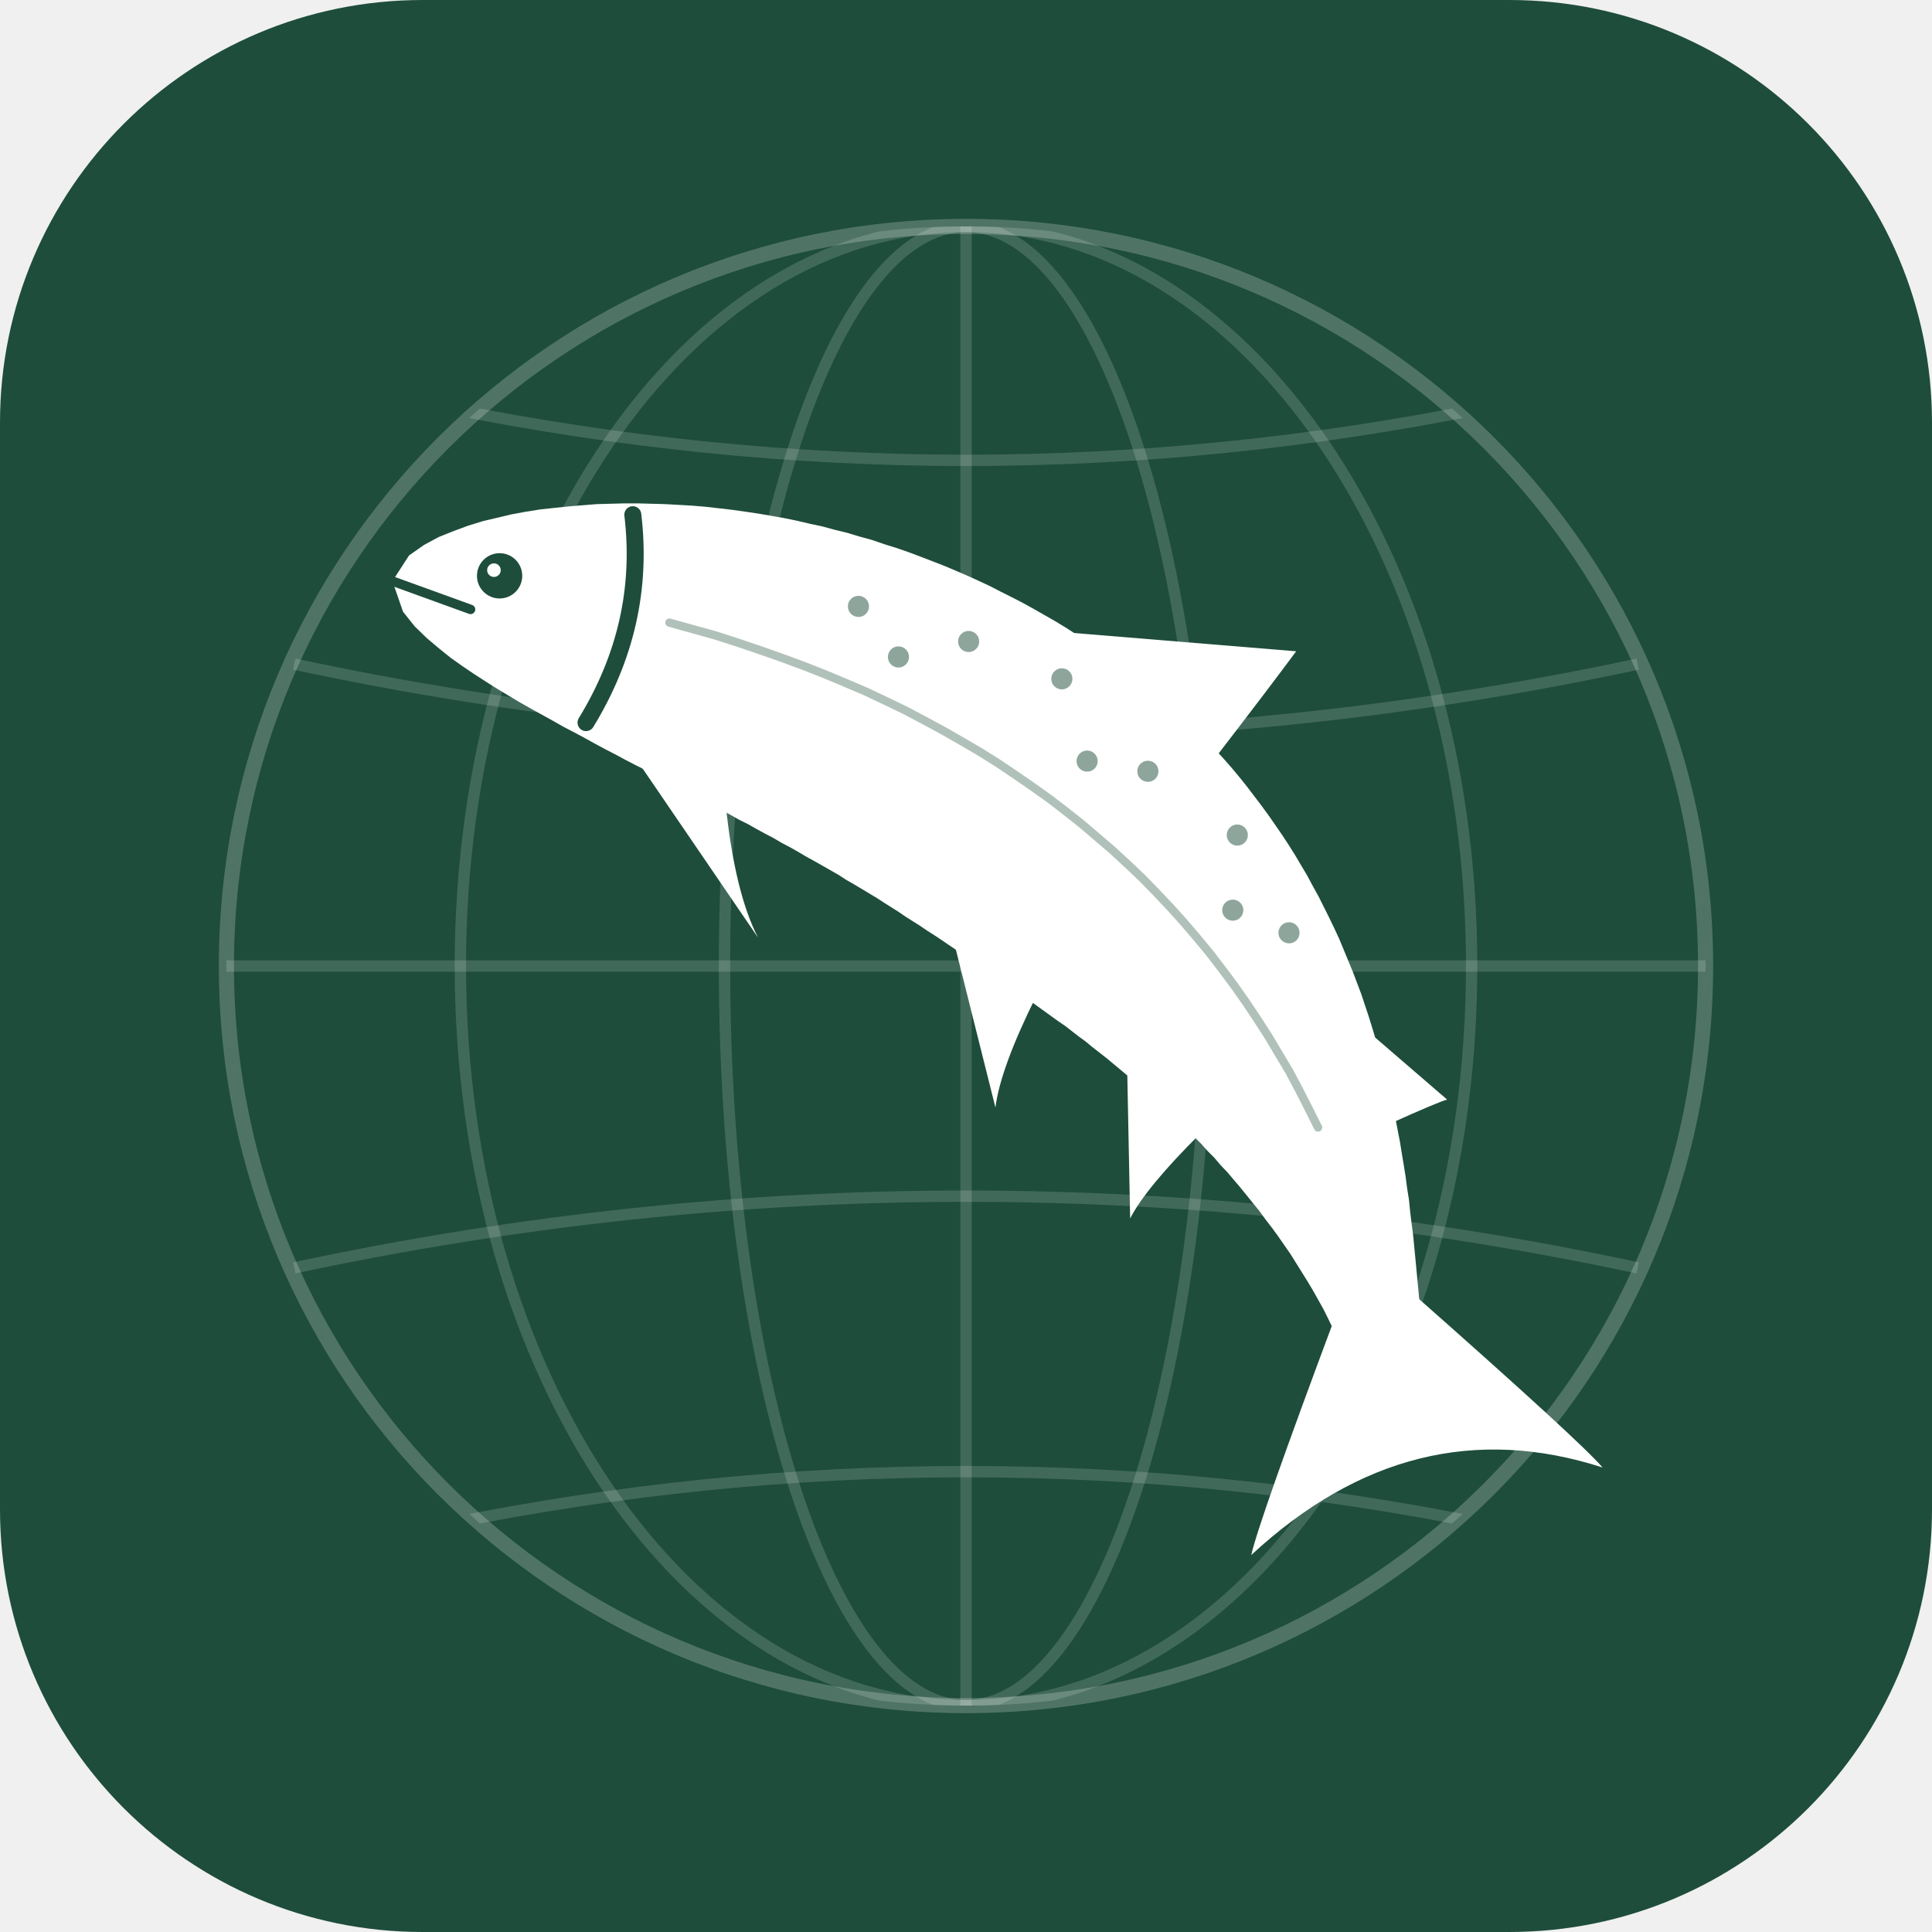
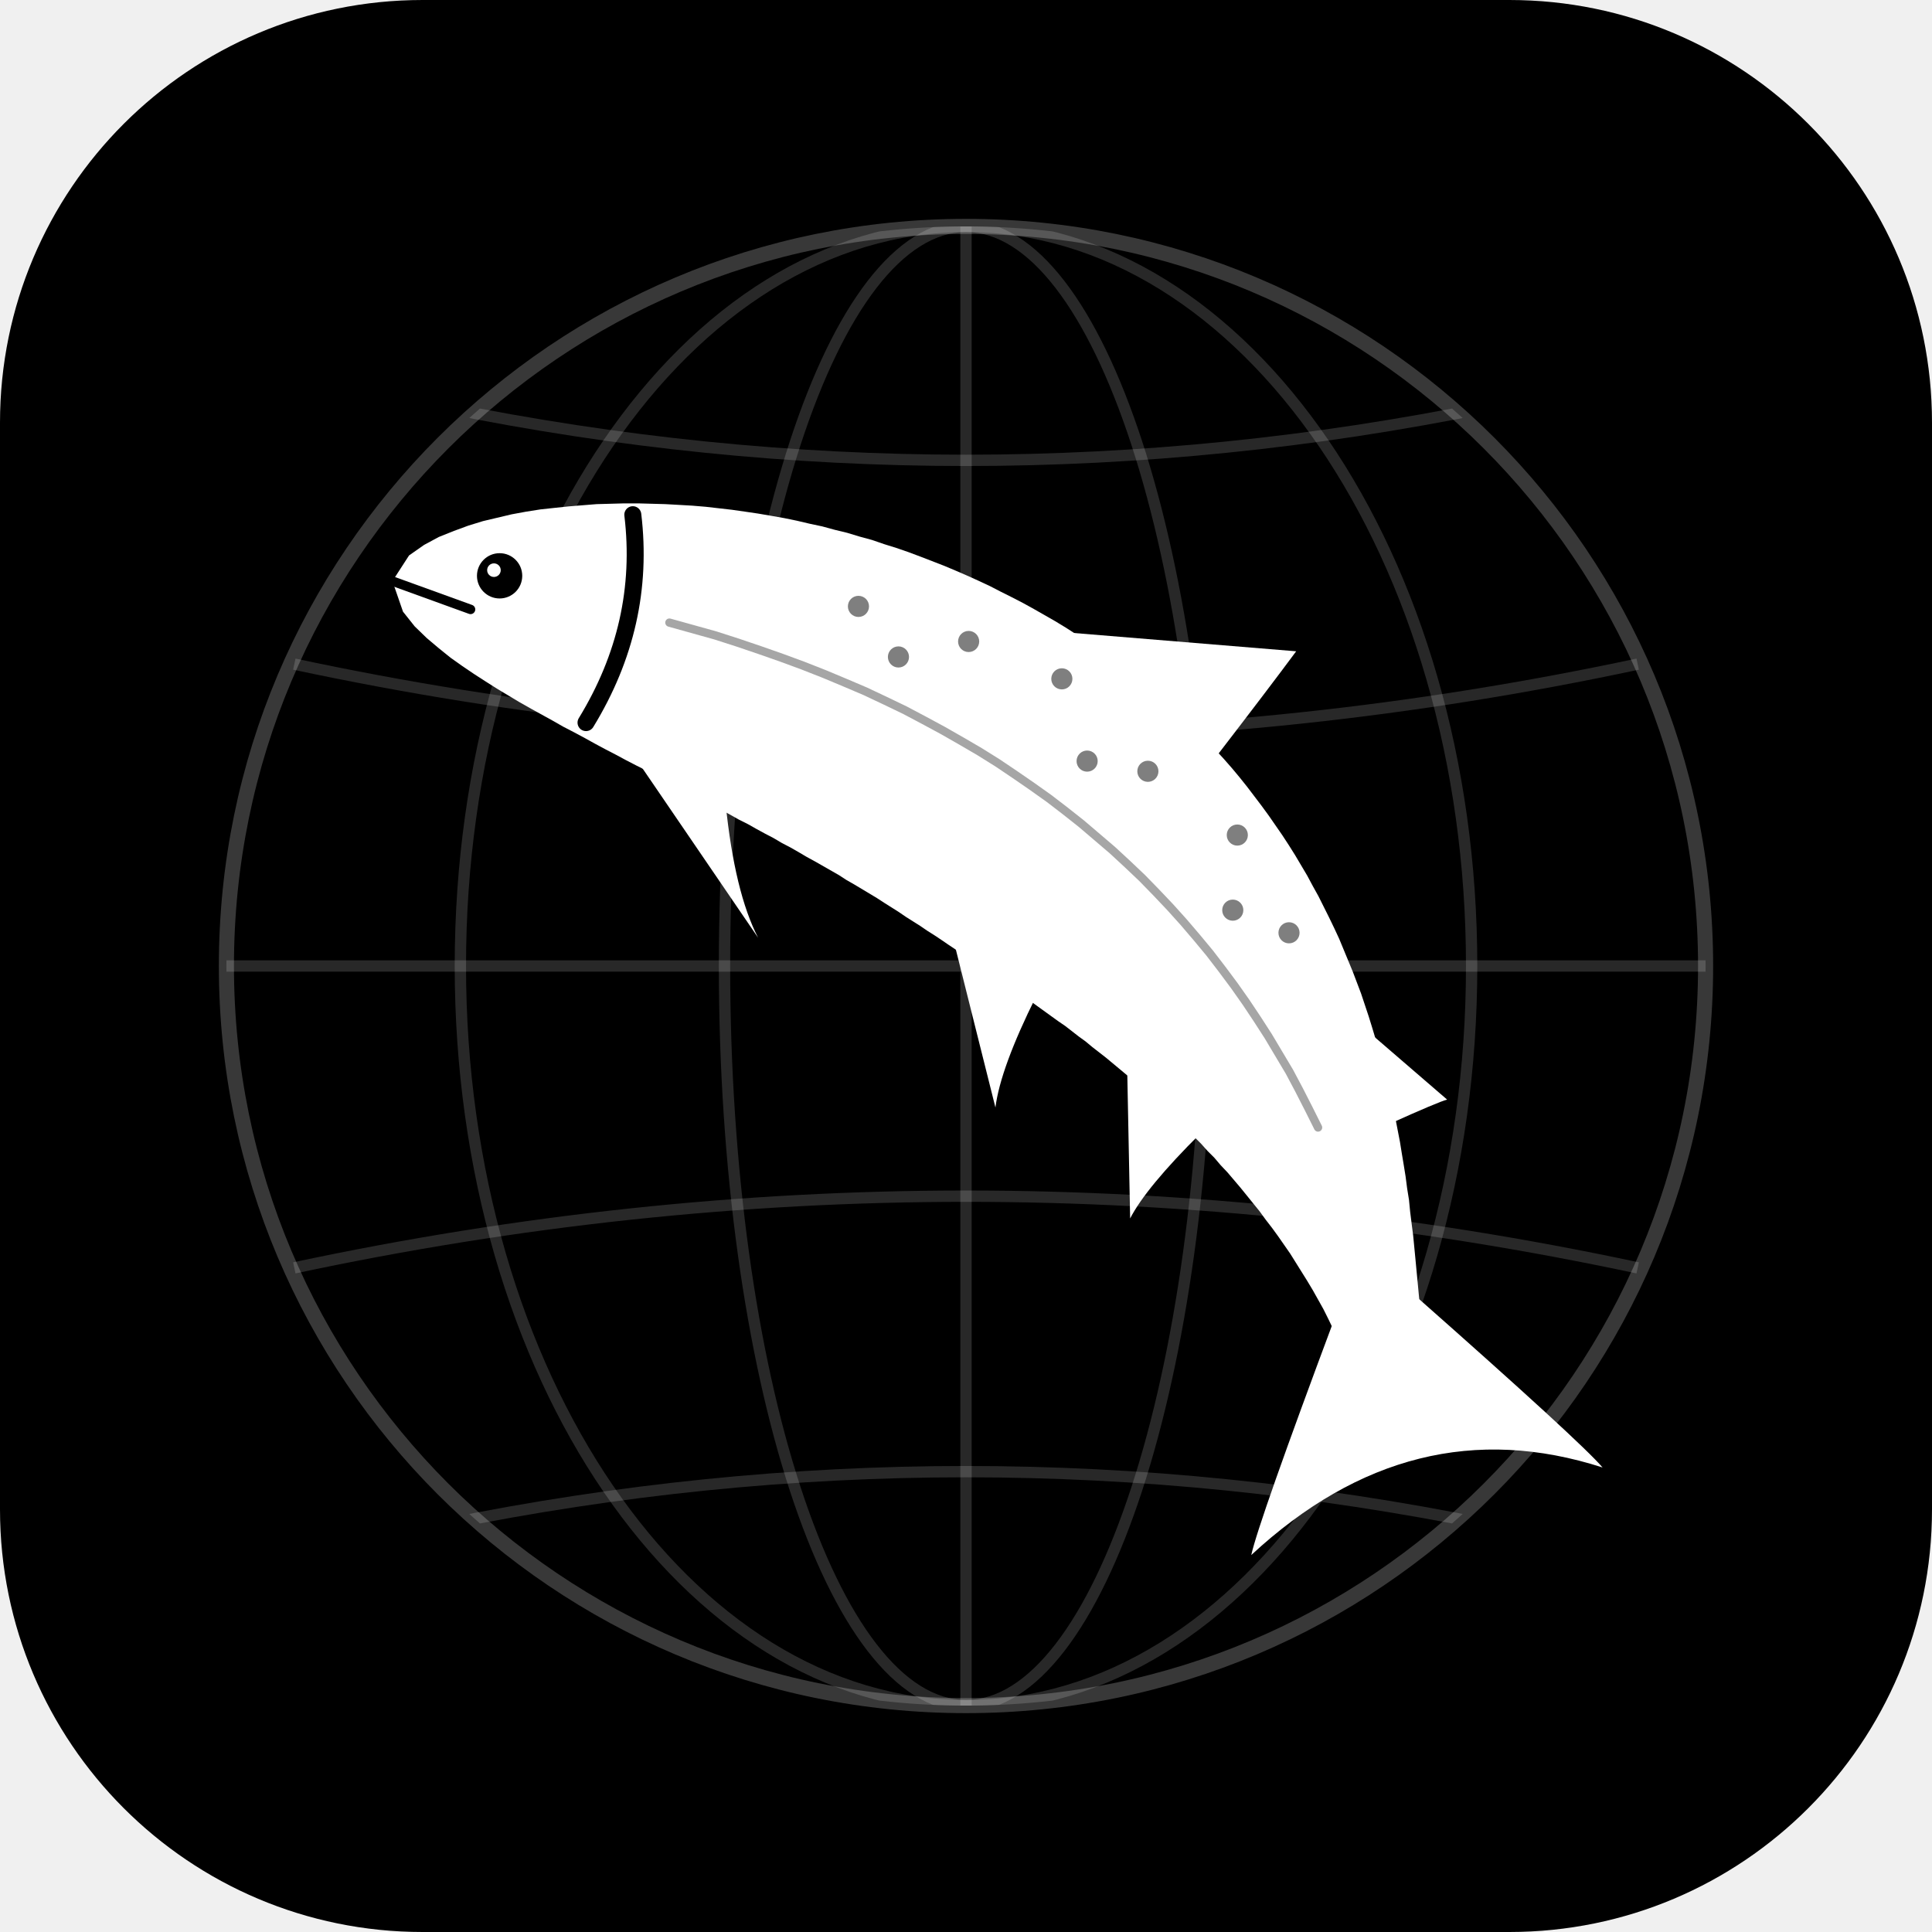
<svg xmlns="http://www.w3.org/2000/svg" viewBox="0 0 512 512" width="512" height="512">
  <defs>
    <clipPath id="g">
      <circle cx="256" cy="256" r="196" />
    </clipPath>
  </defs>
-   <rect width="512" height="512" rx="112" fill="#1E4D3B" />
+   <rect width="512" height="512" rx="112" fill="#000000" />
  <g fill="none" stroke="#FFF" stroke-opacity="0.16" stroke-width="3">
    <circle cx="256" cy="256" r="196" stroke-opacity="0.22" stroke-width="4" />
    <g clip-path="url(#g)">
      <ellipse cx="256" cy="256" rx="64" ry="196" />
      <ellipse cx="256" cy="256" rx="134" ry="196" />
      <line x1="256" y1="60" x2="256" y2="452" />
      <line x1="60" y1="256" x2="452" y2="256" />
      <path d="M78 176 Q256 214 434 176" />
      <path d="M78 336 Q256 298 434 336" />
      <path d="M118 108 Q256 136 394 108" />
      <path d="M118 404 Q256 376 394 404" />
    </g>
  </g>
  <g transform="translate(512,0) scale(-1,1)">
    <g fill="#FFF">
      <path d="M190.3,201.3 Q175.6,182.2 168.5,172.6 L231.7,167.4 Z" />
      <path d="M143.9,297.9 Q130.8,292.0 128.5,291.4 L150.3,272.6 Z" />
      <path d="M237.4,264.0 Q246.9,283.1 248.2,293.5 L259.4,248.8 Z" />
      <path d="M193.8,300.3 Q208.3,314.7 212.5,322.9 L213.3,282.4 Z" />
      <path d="M319.7,213.0 Q317.3,236.5 311.1,248.5 L344.0,200.3 Z" />
      <path d="M136.8,343.5 Q93.1,382.1 87.3,388.9 Q137.8,372.6 180.4,412.1 Q178.5,403.4 158.1,348.8 Z" />
      <path d="M135.3,349.3 L135.7,346.2 L136.0,343.1 L136.3,339.9 L136.6,336.8 L136.9,333.6 L137.2,330.5 L137.5,327.4 L137.9,324.3 L138.3,321.1 L138.6,318.0 L139.1,314.9 L139.5,311.8 L140.0,308.7 L140.5,305.7 L141.0,302.6 L141.6,299.5 L142.2,296.4 L142.9,293.4 L143.5,290.3 L144.2,287.3 L145.0,284.3 L145.8,281.2 L146.6,278.2 L147.5,275.2 L148.4,272.2 L149.3,269.3 L150.3,266.3 L151.3,263.3 L152.4,260.4 L153.5,257.5 L154.7,254.6 L155.9,251.7 L157.1,248.8 L158.4,246.0 L159.8,243.1 L161.2,240.3 L162.6,237.5 L164.1,234.8 L165.6,232.0 L167.2,229.3 L168.8,226.6 L170.5,223.9 L172.2,221.3 L174.0,218.7 L175.8,216.1 L177.7,213.5 L179.6,211.0 L181.5,208.5 L183.5,206.0 L185.5,203.6 L187.6,201.2 L189.8,198.8 L191.9,196.5 L194.2,194.2 L196.4,192.0 L198.7,189.8 L201.1,187.6 L203.5,185.4 L205.9,183.3 L208.4,181.3 L210.9,179.3 L213.5,177.3 L216.1,175.4 L218.7,173.5 L221.4,171.6 L224.1,169.8 L226.8,168.1 L229.6,166.3 L232.4,164.6 L235.2,163.0 L238.0,161.4 L240.9,159.8 L243.8,158.3 L246.8,156.8 L249.7,155.3 L252.7,153.9 L255.8,152.5 L258.8,151.2 L261.9,149.9 L265.0,148.7 L268.1,147.5 L271.3,146.3 L274.5,145.2 L277.7,144.2 L280.9,143.1 L284.2,142.2 L287.5,141.2 L290.8,140.4 L294.1,139.5 L297.4,138.8 L300.8,138.0 L304.2,137.3 L307.6,136.7 L311.1,136.1 L314.5,135.6 L318.0,135.1 L321.5,134.7 L325.0,134.3 L328.6,134.0 L332.1,133.8 L335.7,133.6 L339.3,133.5 L342.9,133.4 L346.6,133.4 L350.2,133.5 L353.9,133.6 L357.6,133.9 L361.3,134.2 L365.1,134.6 L368.8,135.0 L372.6,135.6 L376.4,136.3 L380.2,137.2 L384.0,138.1 L387.9,139.3 L391.7,140.7 L395.7,142.3 L399.6,144.4 L403.6,147.2 L408.0,154.0 L408.0,154.0 L405.2,162.1 L402.1,166.0 L398.9,169.1 L395.7,171.8 L392.6,174.3 L389.5,176.5 L386.4,178.6 L383.3,180.6 L380.3,182.5 L377.3,184.3 L374.3,186.1 L371.3,187.8 L368.4,189.4 L365.5,191.0 L362.7,192.6 L359.8,194.1 L357.0,195.6 L354.3,197.1 L351.5,198.6 L348.8,200.0 L346.2,201.4 L343.5,202.8 L340.9,204.1 L338.3,205.5 L335.7,206.8 L333.2,208.2 L330.7,209.5 L328.2,210.8 L325.7,212.1 L323.3,213.4 L320.9,214.6 L318.5,215.9 L316.2,217.2 L313.8,218.4 L311.5,219.7 L309.3,220.9 L307.0,222.1 L304.8,223.4 L302.5,224.6 L300.4,225.8 L298.2,227.1 L296.0,228.3 L293.9,229.5 L291.8,230.7 L289.7,231.9 L287.7,233.2 L285.6,234.4 L283.6,235.6 L281.6,236.8 L279.6,238.0 L277.6,239.3 L275.7,240.5 L273.8,241.7 L271.9,243.0 L270.0,244.2 L268.1,245.4 L266.2,246.7 L264.3,247.9 L262.5,249.1 L260.6,250.4 L258.8,251.6 L256.9,252.8 L255.1,254.1 L253.3,255.3 L251.5,256.6 L249.6,257.8 L247.8,259.0 L246.0,260.3 L244.2,261.5 L242.4,262.8 L240.6,264.1 L238.8,265.4 L237.0,266.7 L235.2,268.0 L233.4,269.3 L231.6,270.6 L229.7,271.9 L227.9,273.3 L226.1,274.7 L224.3,276.0 L222.5,277.5 L220.7,278.9 L218.9,280.3 L217.1,281.8 L215.3,283.3 L213.5,284.8 L211.7,286.3 L209.9,287.9 L208.1,289.4 L206.3,291.0 L204.5,292.7 L202.7,294.3 L200.9,296.0 L199.1,297.8 L197.3,299.5 L195.5,301.3 L193.7,303.1 L192.0,305.0 L190.2,306.8 L188.5,308.8 L186.7,310.7 L185.0,312.7 L183.3,314.7 L181.6,316.8 L179.9,318.9 L178.2,321.0 L176.6,323.2 L174.9,325.4 L173.3,327.6 L171.7,329.9 L170.1,332.2 L168.6,334.6 L167.1,337.0 L165.6,339.4 L164.1,341.9 L162.7,344.4 L161.3,346.9 L160.0,349.5 L158.7,352.2 L157.5,354.9 Z" />
    </g>
-     <g fill="none" stroke="#1E4D3B" stroke-linecap="round">
+     <g fill="none" stroke="#000000" stroke-linecap="round">
      <path d="M344.3,136.4 Q340.8,165.5 356.7,191.5" stroke-width="4.5" />
      <path d="M408.0,154.0 L387.3,161.5" stroke-width="2.5" />
      <path d="M162.7,298.8 L165.2,293.8 L167.7,288.9 L170.3,284.0 L173.1,279.3 L175.9,274.6 L178.8,270.1 L181.8,265.6 L184.9,261.2 L188.1,256.9 L191.4,252.6 L194.8,248.5 L198.3,244.4 L201.9,240.4 L205.6,236.5 L209.3,232.7 L213.2,229.0 L217.2,225.3 L221.3,221.8 L225.4,218.3 L229.7,214.9 L234.0,211.6 L238.5,208.4 L243.0,205.3 L247.6,202.2 L252.4,199.2 L257.2,196.4 L262.1,193.6 L267.1,190.9 L272.2,188.2 L277.4,185.7 L282.7,183.2 L288.1,180.9 L293.6,178.6 L299.2,176.4 L304.9,174.3 L310.6,172.3 L316.5,170.3 L322.4,168.4 L328.5,166.7 L334.6,165.0" stroke-width="2.2" stroke-opacity="0.35" />
    </g>
-     <circle cx="379.6" cy="152.6" r="6" fill="#1E4D3B" />
+     <circle cx="379.6" cy="152.6" r="6" fill="#000000" />
    <circle cx="381.1" cy="151.1" r="1.8" fill="#FFF" />
-     <g fill="#1E4D3B" fill-opacity="0.5">
+     <g fill="#000000" fill-opacity="0.5">
      <circle cx="170.4" cy="247.2" r="2.8" />
      <circle cx="184.1" cy="221.3" r="2.8" />
      <circle cx="207.8" cy="204.4" r="2.8" />
      <circle cx="230.6" cy="179.9" r="2.8" />
      <circle cx="255.3" cy="170.0" r="2.8" />
      <circle cx="284.5" cy="160.7" r="2.8" />
      <circle cx="185.3" cy="241.2" r="2.8" />
      <circle cx="223.9" cy="201.7" r="2.8" />
      <circle cx="273.9" cy="174.1" r="2.8" />
    </g>
  </g>
</svg>
